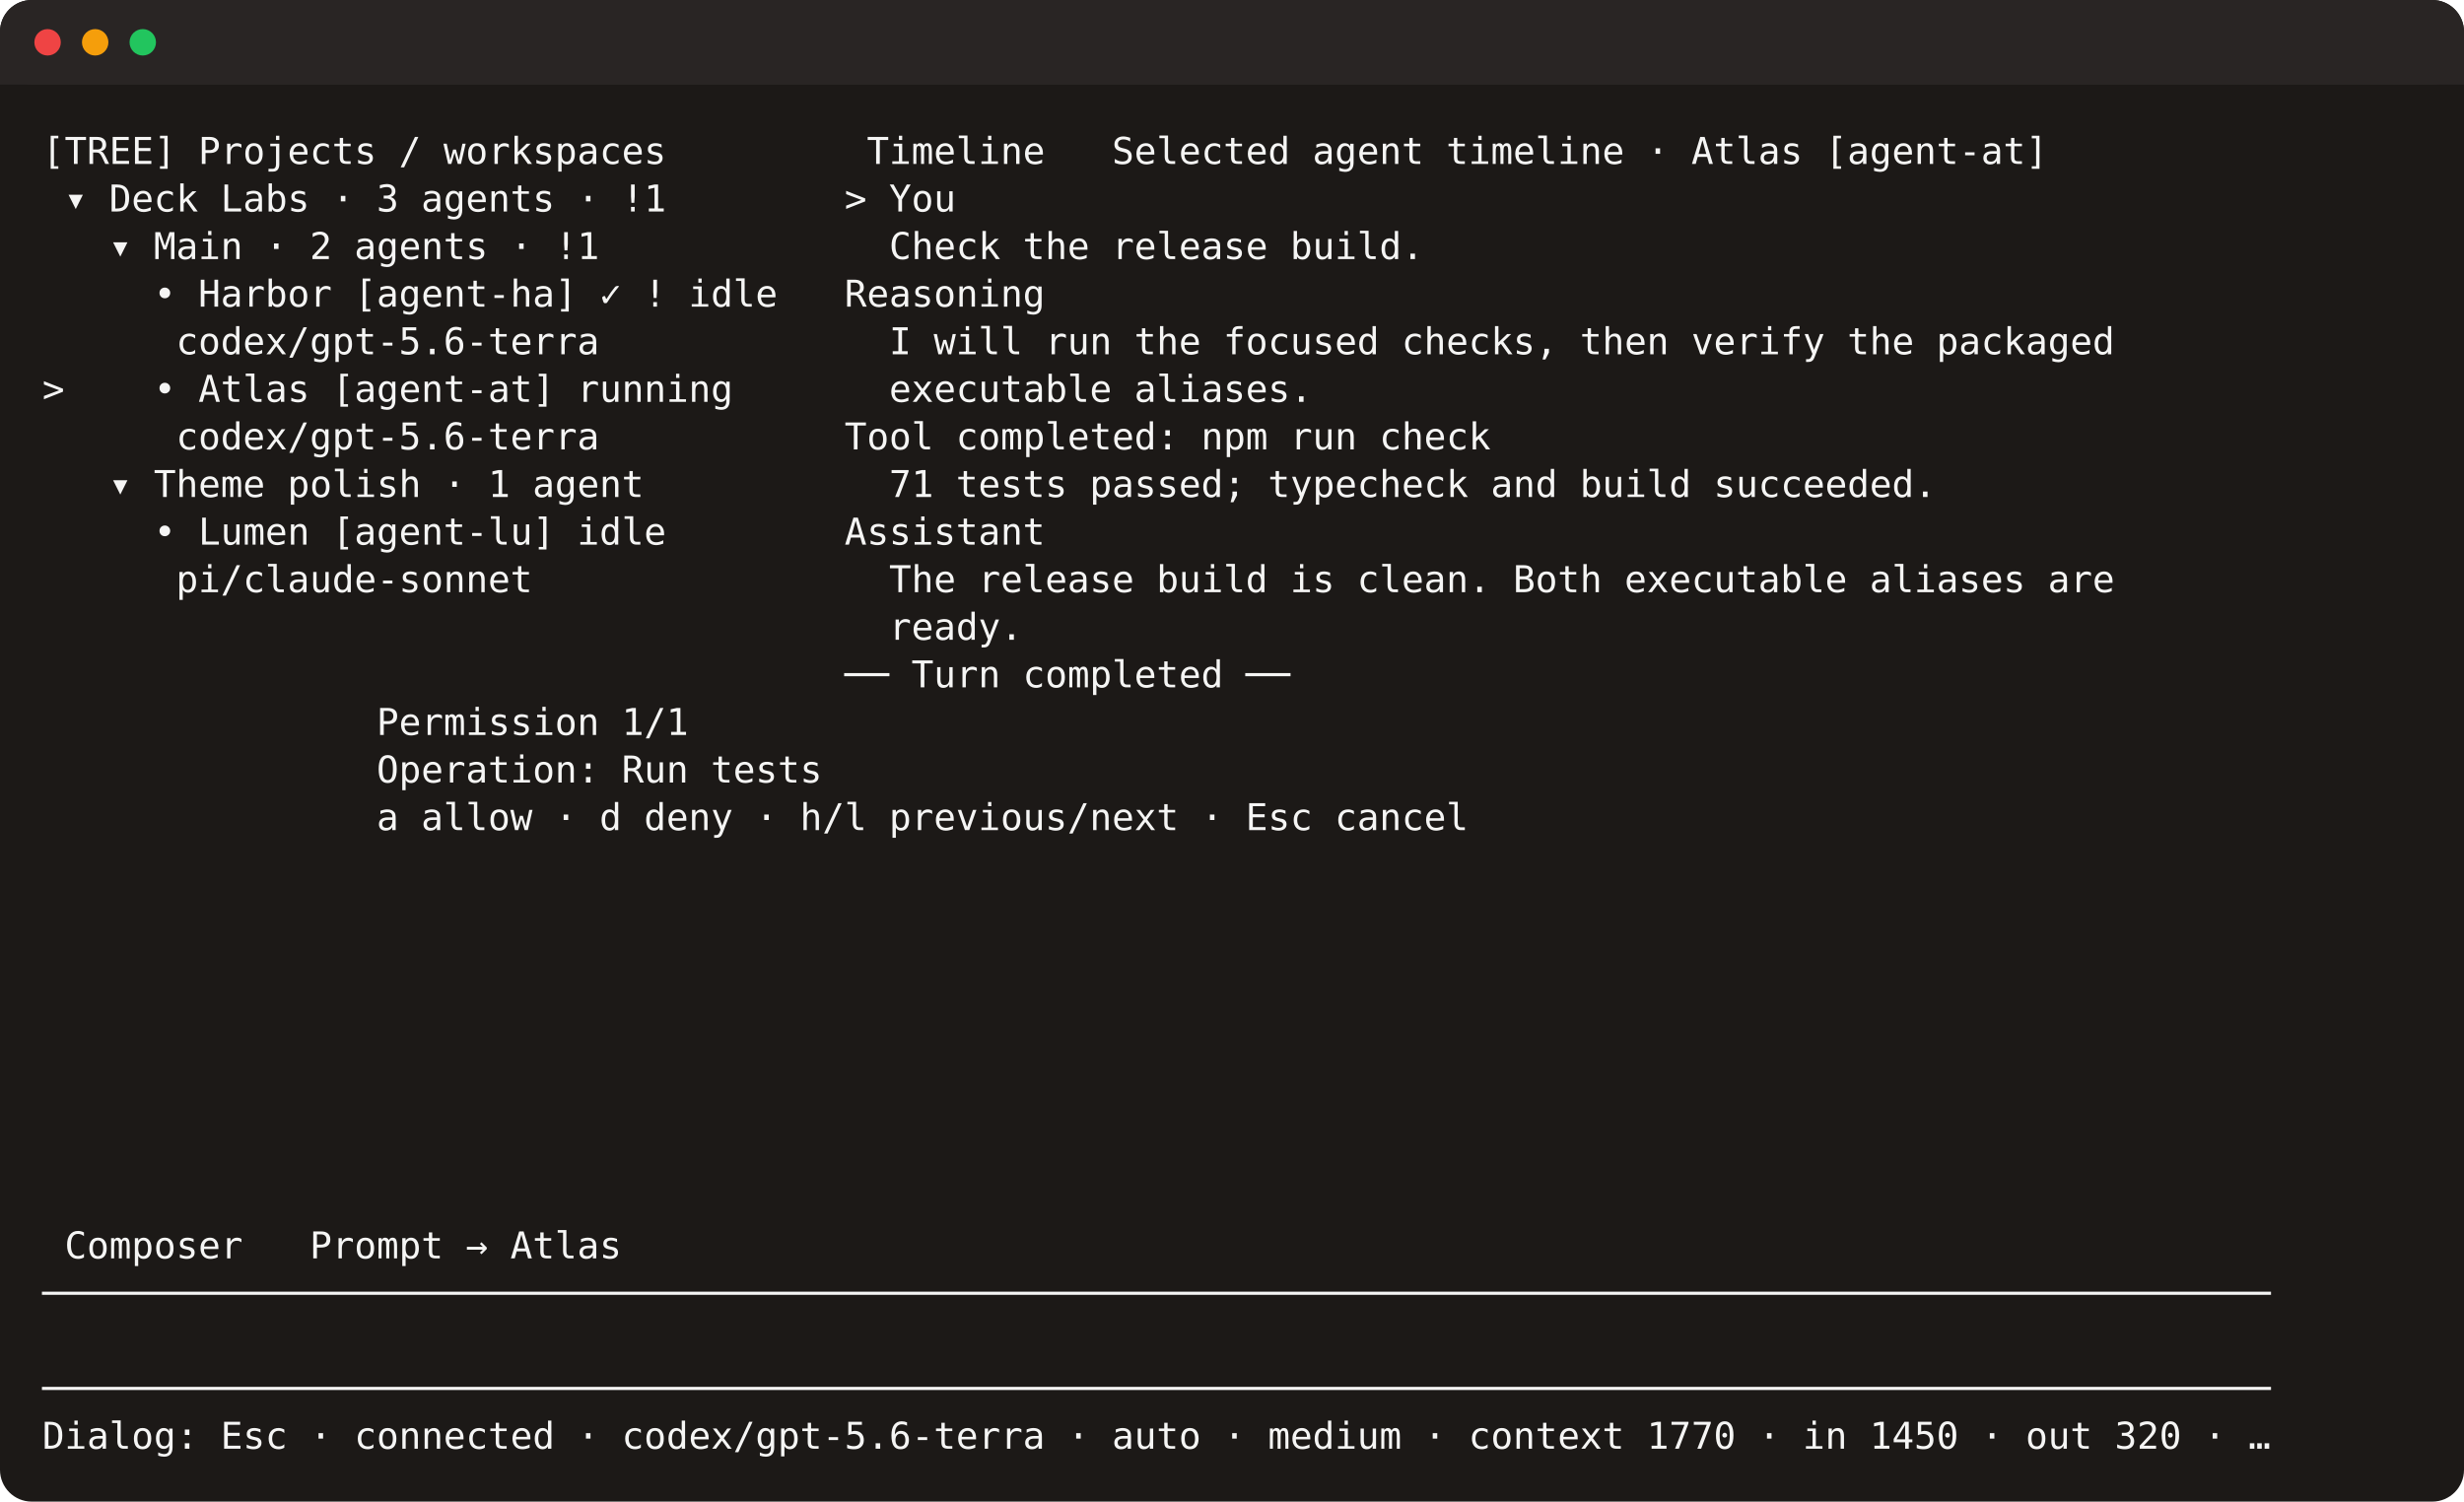
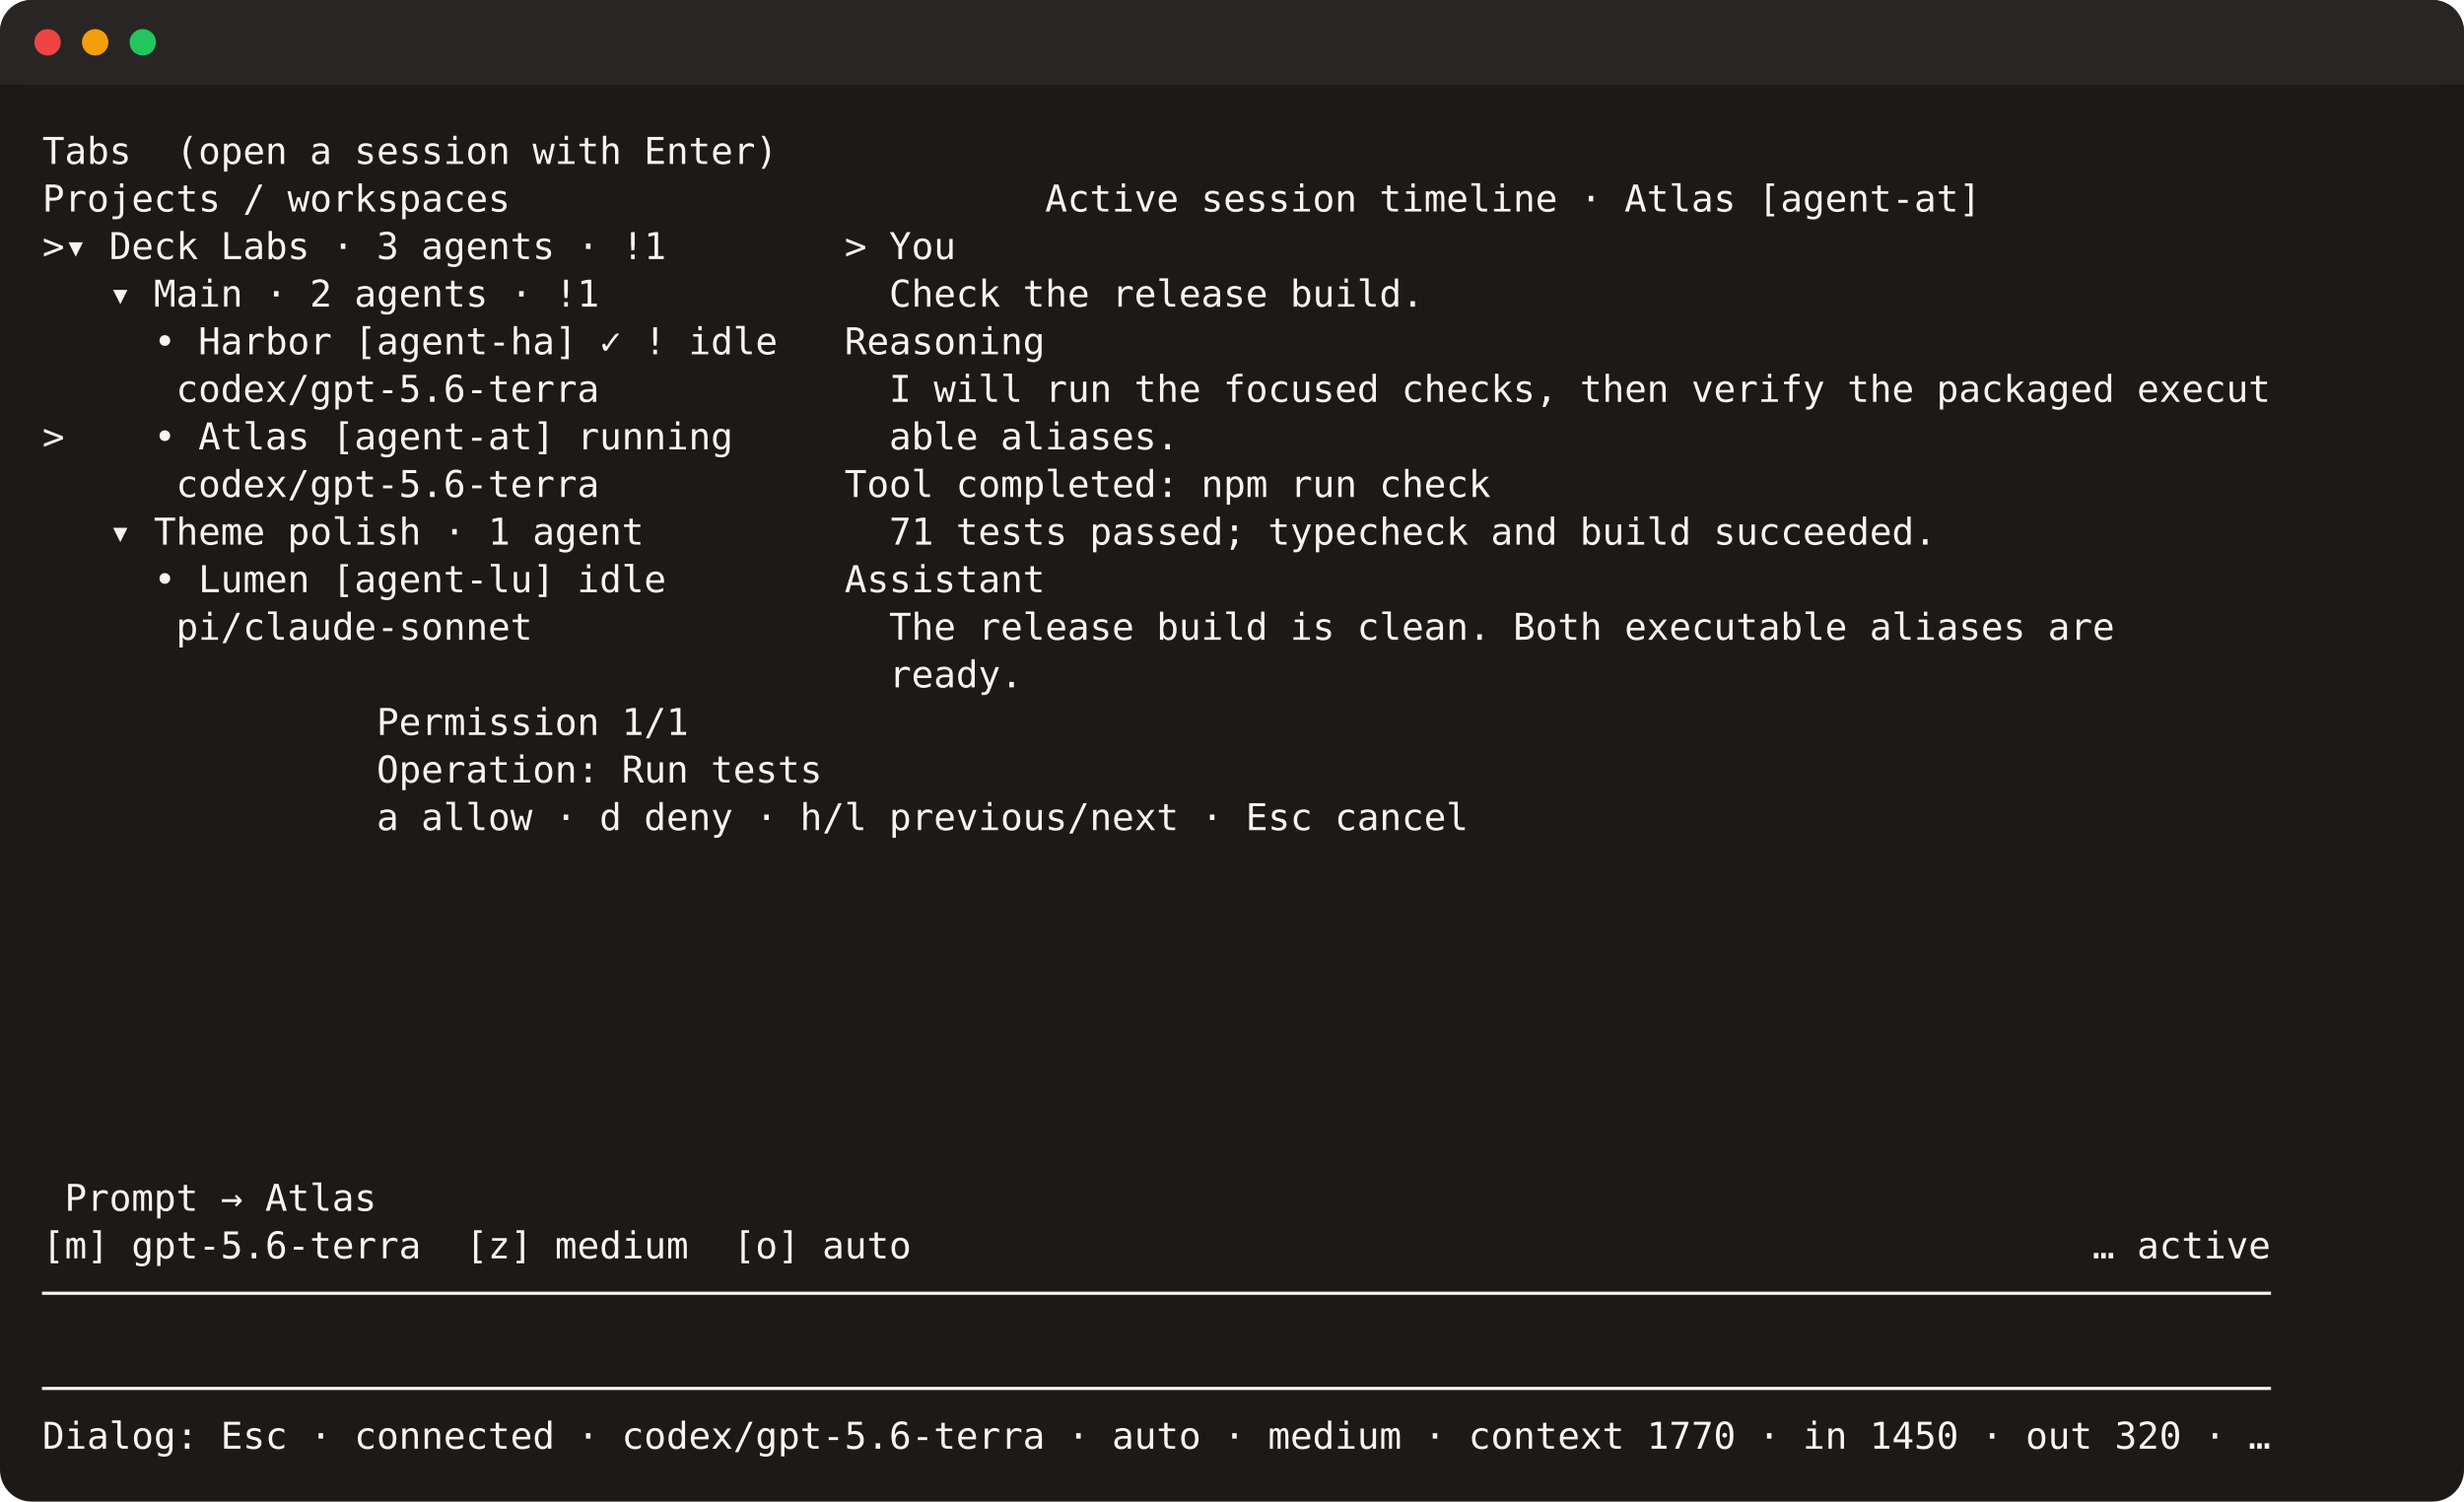
<svg xmlns="http://www.w3.org/2000/svg" width="932" height="568" viewBox="0 0 932 568">
  <rect width="932" height="568" rx="12" fill="#1c1917" />
  <rect width="932" height="32" rx="12" fill="#292524" />
  <rect y="20" width="932" height="12" fill="#292524" />
  <circle cx="18" cy="16" r="5" fill="#ef4444" />
  <circle cx="36" cy="16" r="5" fill="#f59e0b" />
  <circle cx="54" cy="16" r="5" fill="#22c55e" />
  <g fill="#f5f5f4" font-family="SFMono-Regular, Menlo, Consolas, monospace" font-size="14" xml:space="preserve">
-     <text x="16" y="62">[TREE] Projects / workspaces         Timeline   Selected agent timeline · Atlas [agent-at]          </text>
-     <text x="16" y="80"> ▾ Deck Labs · 3 agents · !1        &gt; You                                                           </text>
-     <text x="16" y="98">   ▾ Main · 2 agents · !1             Check the release build.                                      </text>
-     <text x="16" y="116">     • Harbor [agent-ha] ✓ ! idle   Reasoning                                                       </text>
-     <text x="16" y="134">      codex/gpt-5.6-terra             I will run the focused checks, then verify the packaged       </text>
-     <text x="16" y="152">&gt;    • Atlas [agent-at] running       executable aliases.                                           </text>
-     <text x="16" y="170">      codex/gpt-5.6-terra           Tool completed: npm run check                                   </text>
-     <text x="16" y="188">   ▾ Theme polish · 1 agent           71 tests passed; typecheck and build succeeded.               </text>
-     <text x="16" y="206">     • Lumen [agent-lu] idle        Assistant                                                       </text>
-     <text x="16" y="224">      pi/claude-sonnet                The release build is clean. Both executable aliases are       </text>
-     <text x="16" y="242">                                      ready.                                                        </text>
-     <text x="16" y="260">                                    ── Turn completed ──                                            </text>
+     <text x="16" y="62">Tabs  (open a session with Enter)</text>
+     <text x="16" y="80">Projects / workspaces                        Active session timeline · Atlas [agent-at]             </text>
+     <text x="16" y="98">&gt;▾ Deck Labs · 3 agents · !1        &gt; You                                                           </text>
+     <text x="16" y="116">   ▾ Main · 2 agents · !1             Check the release build.                                      </text>
+     <text x="16" y="134">     • Harbor [agent-ha] ✓ ! idle   Reasoning                                                       </text>
+     <text x="16" y="152">      codex/gpt-5.6-terra             I will run the focused checks, then verify the packaged execut</text>
+     <text x="16" y="170">&gt;    • Atlas [agent-at] running       able aliases.                                                 </text>
+     <text x="16" y="188">      codex/gpt-5.6-terra           Tool completed: npm run check                                   </text>
+     <text x="16" y="206">   ▾ Theme polish · 1 agent           71 tests passed; typecheck and build succeeded.               </text>
+     <text x="16" y="224">     • Lumen [agent-lu] idle        Assistant                                                       </text>
+     <text x="16" y="242">      pi/claude-sonnet                The release build is clean. Both executable aliases are       </text>
+     <text x="16" y="260">                                      ready.                                                        </text>
    <text x="16" y="278">               Permission 1/1                                                                       </text>
    <text x="16" y="296">               Operation: Run tests                                                                 </text>
    <text x="16" y="314">               a allow · d deny · h/l previous/next · Esc cancel                                    </text>
    <text x="16" y="332" />
    <text x="16" y="350" />
    <text x="16" y="368" />
    <text x="16" y="386" />
    <text x="16" y="404" />
    <text x="16" y="422" />
    <text x="16" y="440" />
-     <text x="16" y="458" />
-     <text x="16" y="476"> Composer   Prompt → Atlas</text>
+     <text x="16" y="458"> Prompt → Atlas</text>
+     <text x="16" y="476">[m] gpt-5.6-terra  [z] medium  [o] auto                                                     … active</text>
    <text x="16" y="494">────────────────────────────────────────────────────────────────────────────────────────────────────</text>
    <text x="16" y="512">                                                                                                    </text>
    <text x="16" y="530">────────────────────────────────────────────────────────────────────────────────────────────────────</text>
    <text x="16" y="548">Dialog: Esc · connected · codex/gpt-5.6-terra · auto · medium · context 1770 · in 1450 · out 320 · …</text>
  </g>
</svg>
